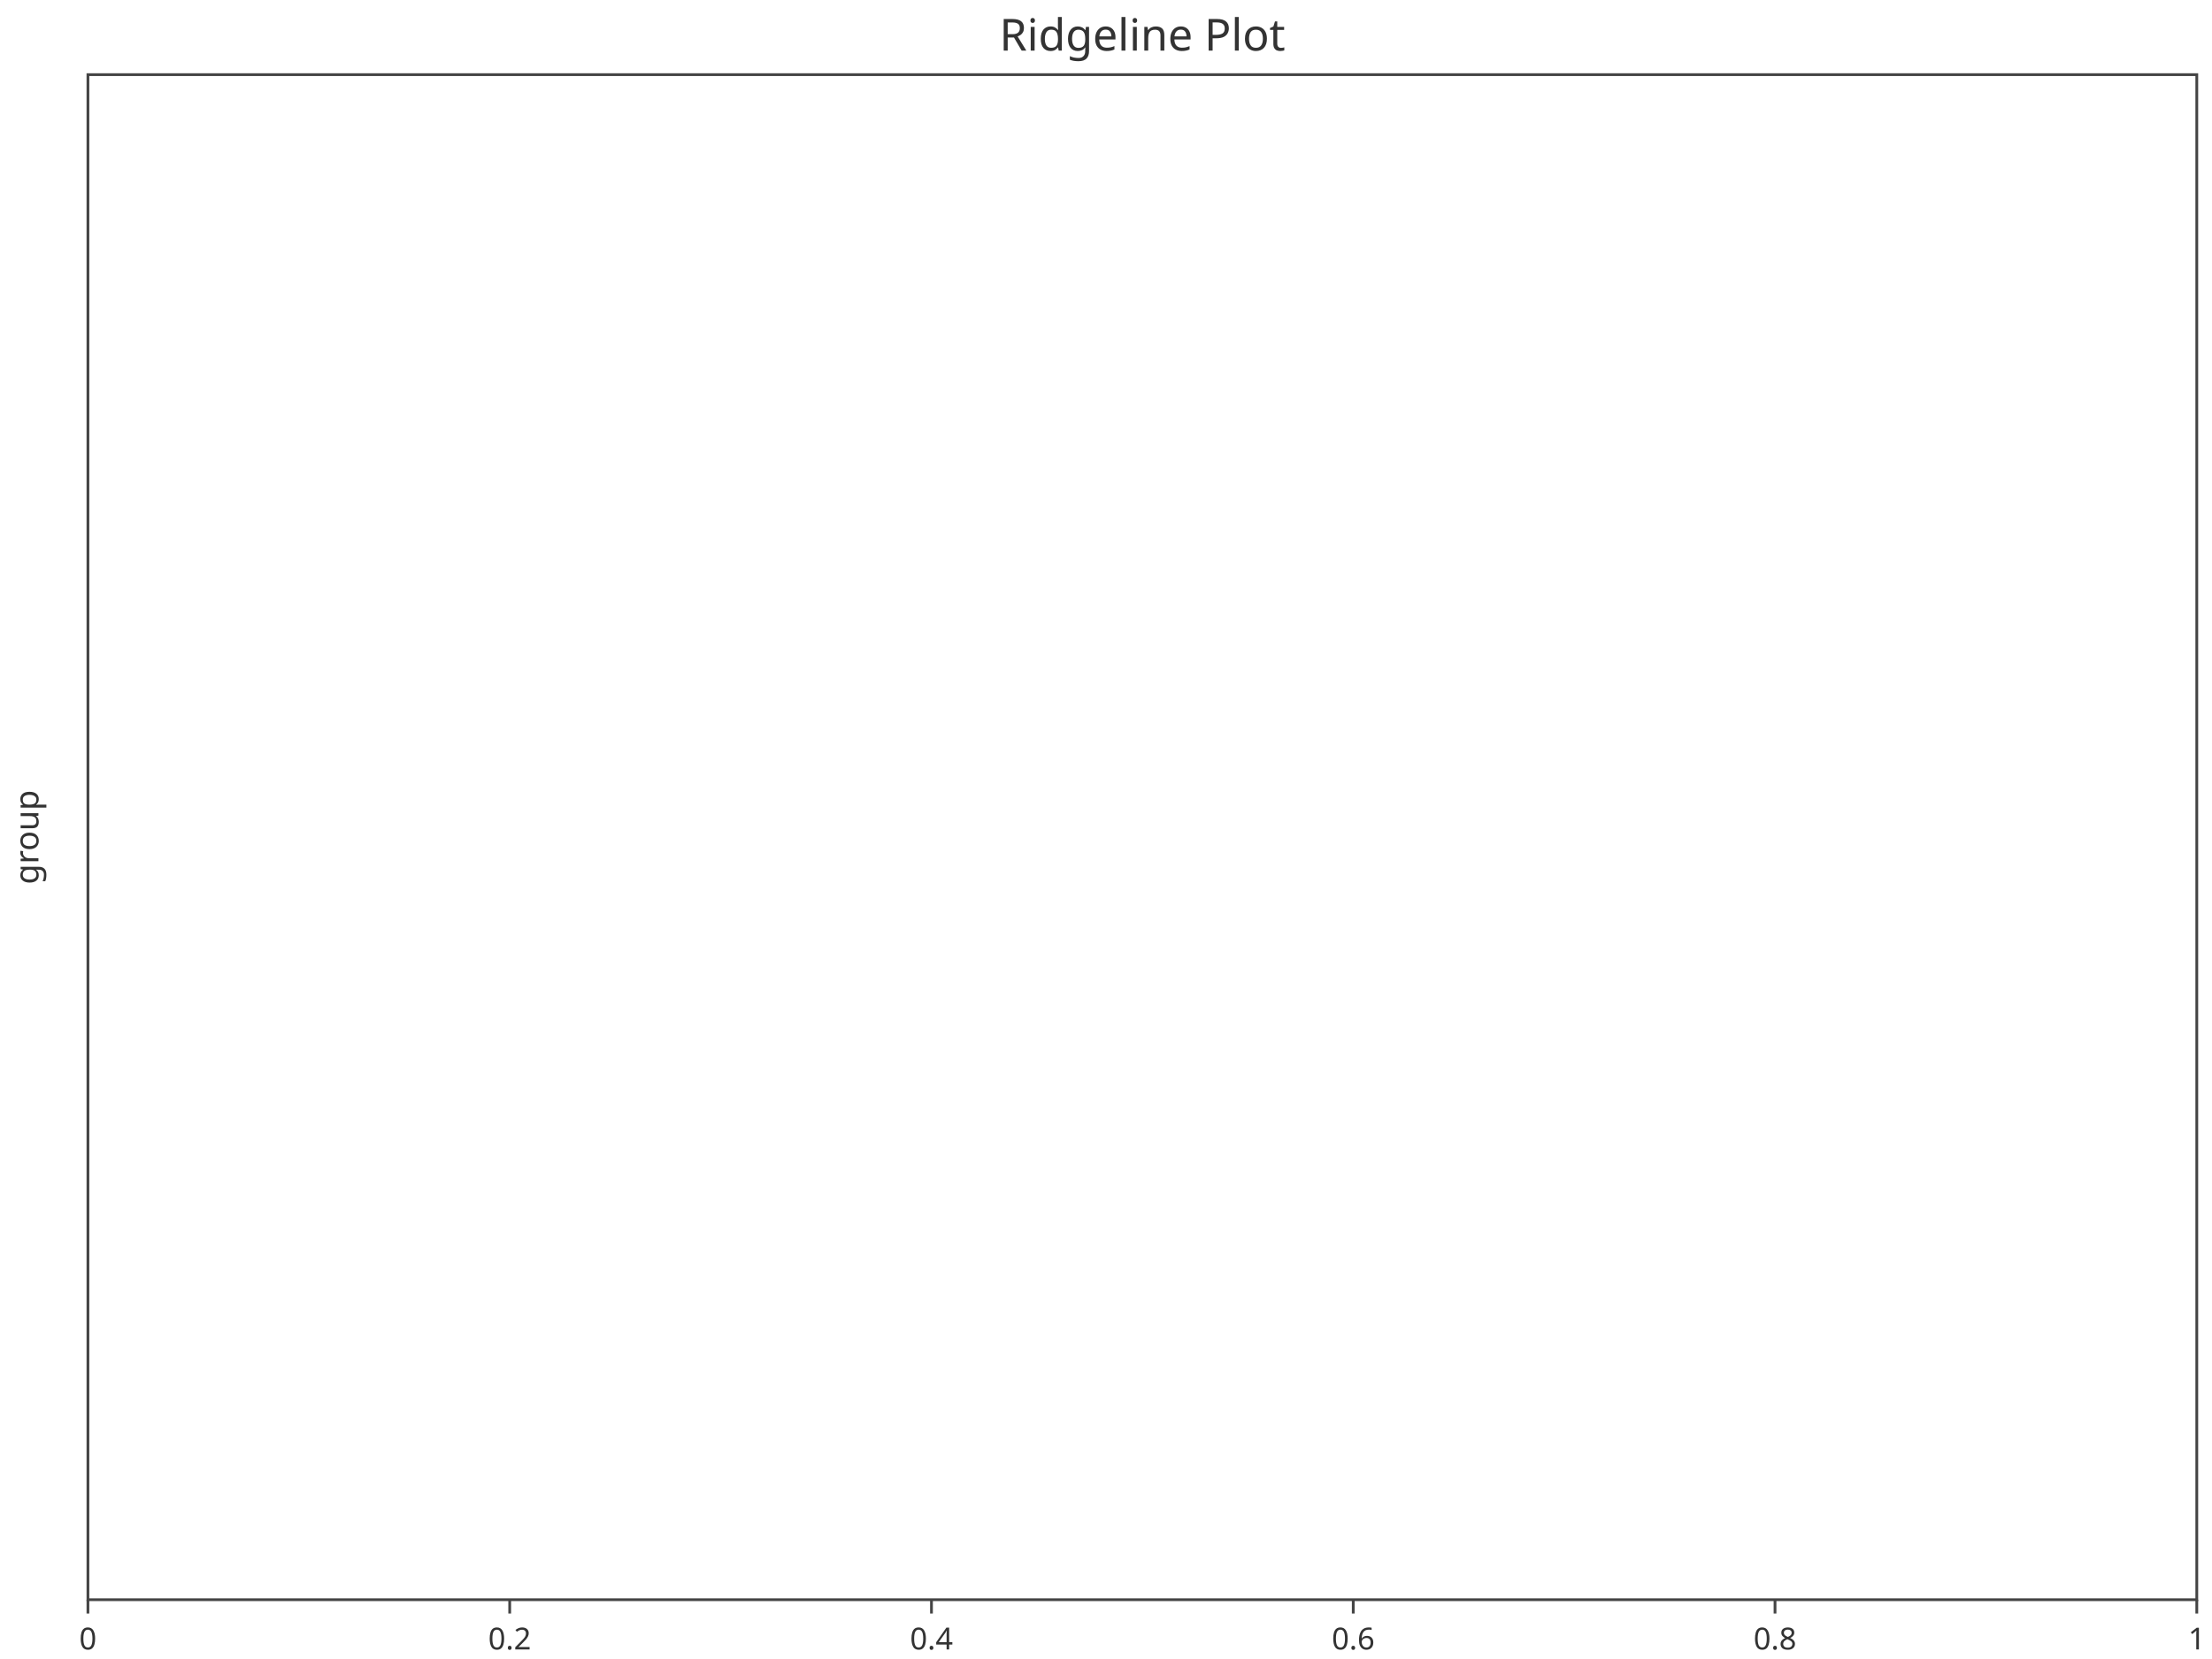
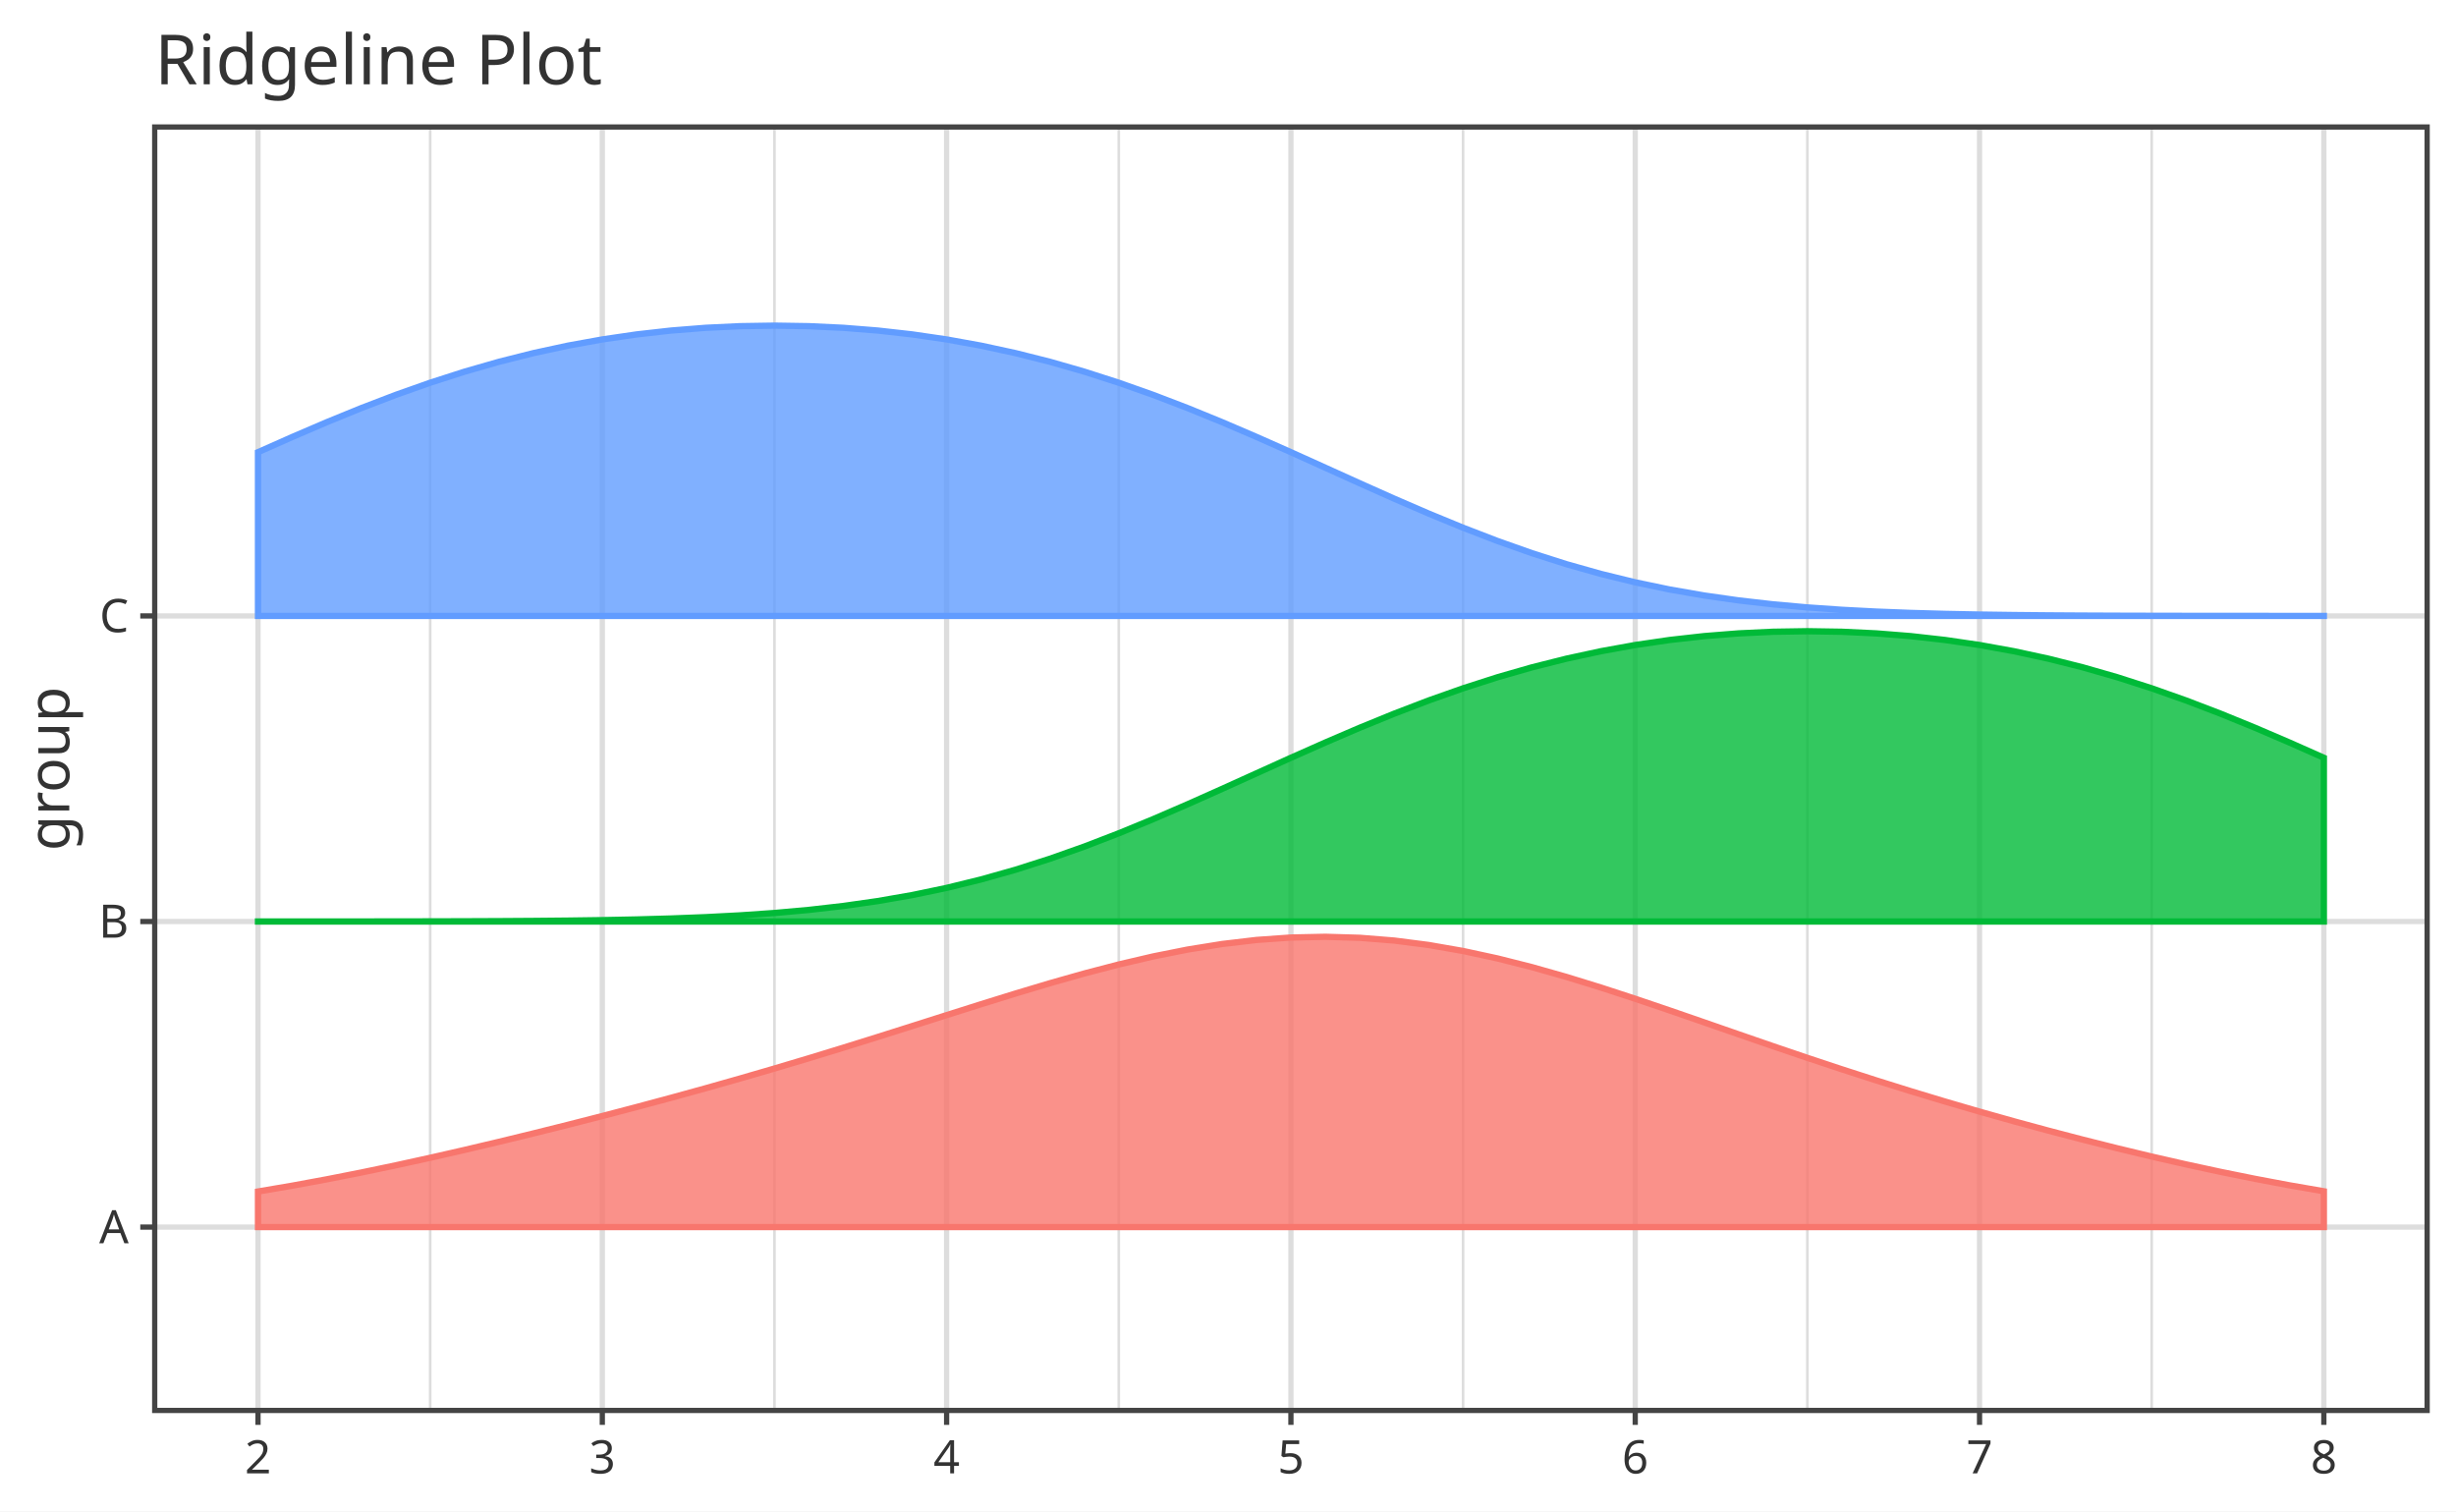
- <svg xmlns="http://www.w3.org/2000/svg" width="800" height="600" viewBox="0 0 800 600">
-   <rect x="0.0" y="0.0" width="800.0" height="600.0" fill="#ffffff" fill-opacity="1.0" stroke="none" />
-   <text x="413.15" y="18.3" fill="#333333" font-size="16.0" font-family="sans-serif" text-anchor="middle">Ridgeline Plot</text>
-   <text x="13.9" y="302.775" fill="#333333" font-size="12.0" font-family="sans-serif" text-anchor="middle" transform="rotate(-90.0 13.9 302.775)">group</text>
-   <rect x="31.8" y="27.0" width="762.7" height="551.55" fill="#ffffff" fill-opacity="0.0" stroke="#444444" stroke-width="1.0" />
-   <line x1="31.8" y1="578.55" x2="31.8" y2="583.55" stroke="#444444" stroke-width="1.0" />
-   <text x="31.8" y="596.55" fill="#333333" font-size="11.0" font-family="sans-serif" text-anchor="middle">0</text>
-   <line x1="184.34" y1="578.55" x2="184.34" y2="583.55" stroke="#444444" stroke-width="1.0" />
-   <text x="184.34" y="596.55" fill="#333333" font-size="11.0" font-family="sans-serif" text-anchor="middle">0.2</text>
-   <line x1="336.88" y1="578.55" x2="336.88" y2="583.55" stroke="#444444" stroke-width="1.0" />
-   <text x="336.88" y="596.55" fill="#333333" font-size="11.0" font-family="sans-serif" text-anchor="middle">0.4</text>
-   <line x1="489.42" y1="578.55" x2="489.42" y2="583.55" stroke="#444444" stroke-width="1.0" />
-   <text x="489.42" y="596.55" fill="#333333" font-size="11.0" font-family="sans-serif" text-anchor="middle">0.6</text>
-   <line x1="641.96" y1="578.55" x2="641.96" y2="583.55" stroke="#444444" stroke-width="1.0" />
-   <text x="641.96" y="596.55" fill="#333333" font-size="11.0" font-family="sans-serif" text-anchor="middle">0.8</text>
-   <line x1="794.5" y1="578.55" x2="794.5" y2="583.55" stroke="#444444" stroke-width="1.0" />
-   <text x="794.5" y="596.55" fill="#333333" font-size="11.0" font-family="sans-serif" text-anchor="middle">1</text>
+ <svg xmlns="http://www.w3.org/2000/svg" width="624" height="384" viewBox="0 0 624 384">
+   <rect x="0.0" y="0.0" width="624.0" height="384.0" fill="#ffffff" fill-opacity="1.0" stroke="none" />
+   <line x1="39.307" y1="311.752" x2="616.667" y2="311.752" stroke="#dddddd" stroke-width="1.333" />
+   <line x1="39.307" y1="234.117" x2="616.667" y2="234.117" stroke="#dddddd" stroke-width="1.333" />
+   <line x1="39.307" y1="156.483" x2="616.667" y2="156.483" stroke="#dddddd" stroke-width="1.333" />
+   <line x1="109.29" y1="32.267" x2="109.29" y2="358.333" stroke="#dddddd" stroke-width="0.667" />
+   <line x1="196.768" y1="32.267" x2="196.768" y2="358.333" stroke="#dddddd" stroke-width="0.667" />
+   <line x1="284.247" y1="32.267" x2="284.247" y2="358.333" stroke="#dddddd" stroke-width="0.667" />
+   <line x1="371.726" y1="32.267" x2="371.726" y2="358.333" stroke="#dddddd" stroke-width="0.667" />
+   <line x1="459.205" y1="32.267" x2="459.205" y2="358.333" stroke="#dddddd" stroke-width="0.667" />
+   <line x1="546.684" y1="32.267" x2="546.684" y2="358.333" stroke="#dddddd" stroke-width="0.667" />
+   <line x1="65.55" y1="32.267" x2="65.55" y2="358.333" stroke="#dddddd" stroke-width="1.333" />
+   <line x1="153.029" y1="32.267" x2="153.029" y2="358.333" stroke="#dddddd" stroke-width="1.333" />
+   <line x1="240.508" y1="32.267" x2="240.508" y2="358.333" stroke="#dddddd" stroke-width="1.333" />
+   <line x1="327.987" y1="32.267" x2="327.987" y2="358.333" stroke="#dddddd" stroke-width="1.333" />
+   <line x1="415.465" y1="32.267" x2="415.465" y2="358.333" stroke="#dddddd" stroke-width="1.333" />
+   <line x1="502.944" y1="32.267" x2="502.944" y2="358.333" stroke="#dddddd" stroke-width="1.333" />
+   <line x1="590.423" y1="32.267" x2="590.423" y2="358.333" stroke="#dddddd" stroke-width="1.333" />
+   <rect x="39.307" y="32.267" width="577.36" height="326.067" fill="#ffffff" fill-opacity="0.0" stroke="#444444" stroke-width="1.333" />
+   <line x1="39.307" y1="311.752" x2="35.64" y2="311.752" stroke="#444444" stroke-width="1.333" />
+   <text x="32.707" y="315.859" fill="#333333" font-size="11.733" font-family="sans-serif" text-anchor="end">A</text>
+   <line x1="39.307" y1="234.117" x2="35.64" y2="234.117" stroke="#444444" stroke-width="1.333" />
+   <text x="32.707" y="238.224" fill="#333333" font-size="11.733" font-family="sans-serif" text-anchor="end">B</text>
+   <line x1="39.307" y1="156.483" x2="35.64" y2="156.483" stroke="#444444" stroke-width="1.333" />
+   <text x="32.707" y="160.589" fill="#333333" font-size="11.733" font-family="sans-serif" text-anchor="end">C</text>
+   <line x1="65.55" y1="358.333" x2="65.55" y2="362.0" stroke="#444444" stroke-width="1.333" />
+   <text x="65.55" y="374.32" fill="#333333" font-size="11.733" font-family="sans-serif" text-anchor="middle">2</text>
+   <line x1="153.029" y1="358.333" x2="153.029" y2="362.0" stroke="#444444" stroke-width="1.333" />
+   <text x="153.029" y="374.32" fill="#333333" font-size="11.733" font-family="sans-serif" text-anchor="middle">3</text>
+   <line x1="240.508" y1="358.333" x2="240.508" y2="362.0" stroke="#444444" stroke-width="1.333" />
+   <text x="240.508" y="374.32" fill="#333333" font-size="11.733" font-family="sans-serif" text-anchor="middle">4</text>
+   <line x1="327.987" y1="358.333" x2="327.987" y2="362.0" stroke="#444444" stroke-width="1.333" />
+   <text x="327.987" y="374.32" fill="#333333" font-size="11.733" font-family="sans-serif" text-anchor="middle">5</text>
+   <line x1="415.465" y1="358.333" x2="415.465" y2="362.0" stroke="#444444" stroke-width="1.333" />
+   <text x="415.465" y="374.32" fill="#333333" font-size="11.733" font-family="sans-serif" text-anchor="middle">6</text>
+   <line x1="502.944" y1="358.333" x2="502.944" y2="362.0" stroke="#444444" stroke-width="1.333" />
+   <text x="502.944" y="374.32" fill="#333333" font-size="11.733" font-family="sans-serif" text-anchor="middle">7</text>
+   <line x1="590.423" y1="358.333" x2="590.423" y2="362.0" stroke="#444444" stroke-width="1.333" />
+   <text x="590.423" y="374.32" fill="#333333" font-size="11.733" font-family="sans-serif" text-anchor="middle">8</text>
+   <text x="39.307" y="21.413" fill="#333333" font-size="17.6" font-family="sans-serif" text-anchor="start">Ridgeline Plot</text>
+   <text x="17.6" y="195.3" fill="#333333" font-size="14.667" font-family="sans-serif" text-anchor="middle" transform="rotate(-90.0 17.6 195.3)">group</text>
+   <path d="M 65.55 114.881 L 74.298 111.001 L 83.046 107.249 L 91.794 103.677 L 100.542 100.327 L 109.29 97.234 L 118.038 94.423 L 126.785 91.911 L 135.533 89.708 L 144.281 87.816 L 153.029 86.234 L 161.777 84.956 L 170.525 83.974 L 179.273 83.28 L 188.021 82.867 L 196.768 82.729 L 205.516 82.867 L 214.264 83.28 L 223.012 83.974 L 231.76 84.956 L 240.508 86.234 L 249.256 87.816 L 258.004 89.708 L 266.752 91.911 L 275.499 94.423 L 284.247 97.234 L 292.995 100.327 L 301.743 103.677 L 310.491 107.249 L 319.239 111.001 L 327.987 114.881 L 336.735 118.831 L 345.482 122.789 L 354.23 126.691 L 362.978 130.472 L 371.726 134.073 L 380.474 137.442 L 389.222 140.537 L 397.97 143.328 L 406.718 145.797 L 415.465 147.941 L 424.213 149.765 L 432.961 151.287 L 441.709 152.533 L 450.457 153.531 L 459.205 154.316 L 467.953 154.92 L 476.701 155.376 L 485.448 155.713 L 494.196 155.957 L 502.944 156.131 L 511.692 156.251 L 520.44 156.333 L 529.188 156.388 L 537.936 156.424 L 546.684 156.447 L 555.432 156.461 L 564.179 156.47 L 572.927 156.475 L 581.675 156.478 L 590.423 156.48 L 590.423 156.483 L 65.55 156.483 Z" fill="#619CFF" fill-opacity="0.8" stroke="#619CFF" stroke-width="1.6" />
+   <path d="M 65.55 234.115 L 74.298 234.113 L 83.046 234.11 L 91.794 234.105 L 100.542 234.096 L 109.29 234.082 L 118.038 234.059 L 126.785 234.023 L 135.533 233.968 L 144.281 233.886 L 153.029 233.766 L 161.777 233.592 L 170.525 233.348 L 179.273 233.011 L 188.021 232.555 L 196.768 231.951 L 205.516 231.166 L 214.264 230.167 L 223.012 228.922 L 231.76 227.4 L 240.508 225.575 L 249.256 223.432 L 258.004 220.963 L 266.752 218.172 L 275.499 215.077 L 284.247 211.707 L 292.995 208.106 L 301.743 204.326 L 310.491 200.424 L 319.239 196.466 L 327.987 192.516 L 336.735 188.636 L 345.482 184.884 L 354.23 181.312 L 362.978 177.962 L 371.726 174.869 L 380.474 172.058 L 389.222 169.546 L 397.97 167.343 L 406.718 165.451 L 415.465 163.869 L 424.213 162.591 L 432.961 161.609 L 441.709 160.915 L 450.457 160.502 L 459.205 160.364 L 467.953 160.502 L 476.701 160.915 L 485.448 161.609 L 494.196 162.591 L 502.944 163.869 L 511.692 165.451 L 520.44 167.343 L 529.188 169.546 L 537.936 172.058 L 546.684 174.869 L 555.432 177.962 L 564.179 181.312 L 572.927 184.884 L 581.675 188.636 L 590.423 192.516 L 590.423 234.117 L 65.55 234.117 Z" fill="#00BA38" fill-opacity="0.8" stroke="#00BA38" stroke-width="1.6" />
+   <path d="M 65.55 302.711 L 74.298 301.221 L 83.046 299.61 L 91.794 297.886 L 100.542 296.06 L 109.29 294.143 L 118.038 292.147 L 126.785 290.081 L 135.533 287.954 L 144.281 285.771 L 153.029 283.534 L 161.777 281.242 L 170.525 278.892 L 179.273 276.482 L 188.021 274.006 L 196.768 271.463 L 205.516 268.851 L 214.264 266.176 L 223.012 263.447 L 231.76 260.679 L 240.508 257.897 L 249.256 255.13 L 258.004 252.415 L 266.752 249.794 L 275.499 247.316 L 284.247 245.031 L 292.995 242.989 L 301.743 241.241 L 310.491 239.833 L 319.239 238.803 L 327.987 238.185 L 336.735 237.999 L 345.482 238.256 L 354.23 238.955 L 362.978 240.08 L 371.726 241.606 L 380.474 243.497 L 389.222 245.708 L 397.97 248.189 L 406.718 250.886 L 415.465 253.743 L 424.213 256.707 L 432.961 259.73 L 441.709 262.768 L 450.457 265.786 L 459.205 268.756 L 467.953 271.658 L 476.701 274.48 L 485.448 277.214 L 494.196 279.858 L 502.944 282.411 L 511.692 284.874 L 520.44 287.249 L 529.188 289.535 L 537.936 291.73 L 546.684 293.83 L 555.432 295.828 L 564.179 297.717 L 572.927 299.489 L 581.675 301.136 L 590.423 302.651 L 590.423 311.752 L 65.55 311.752 Z" fill="#F8766D" fill-opacity="0.8" stroke="#F8766D" stroke-width="1.6" />
</svg>
